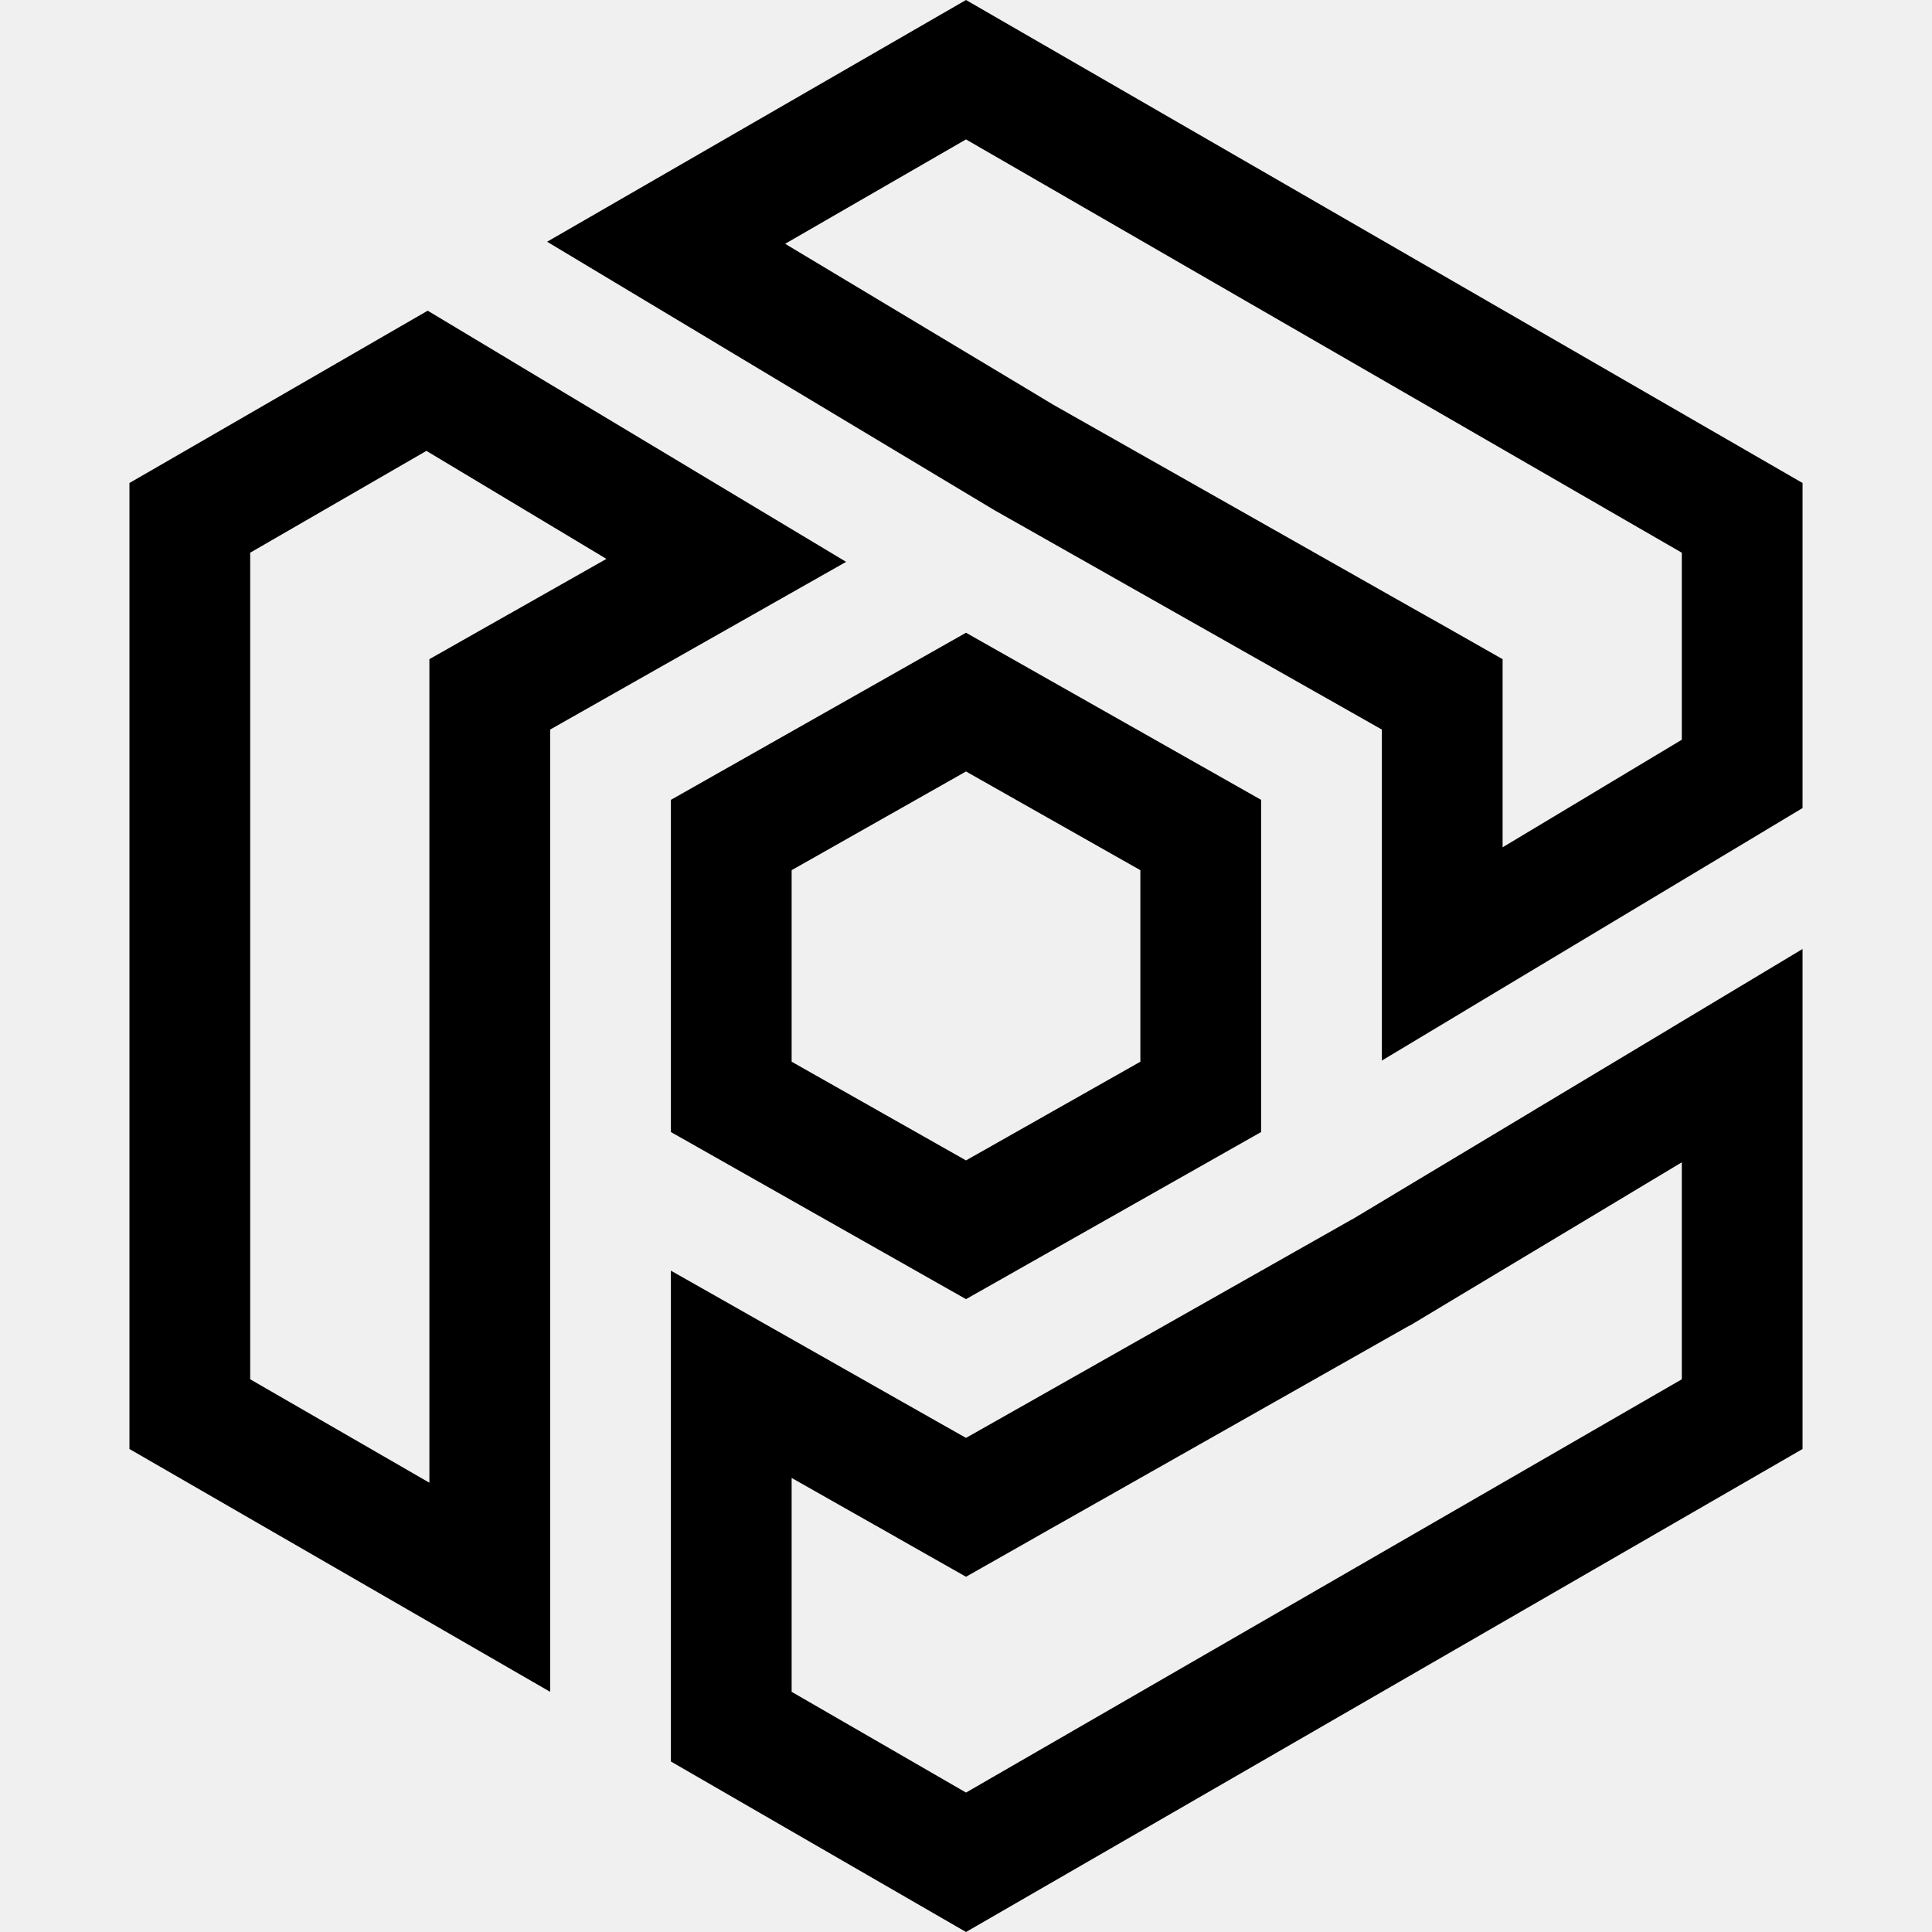
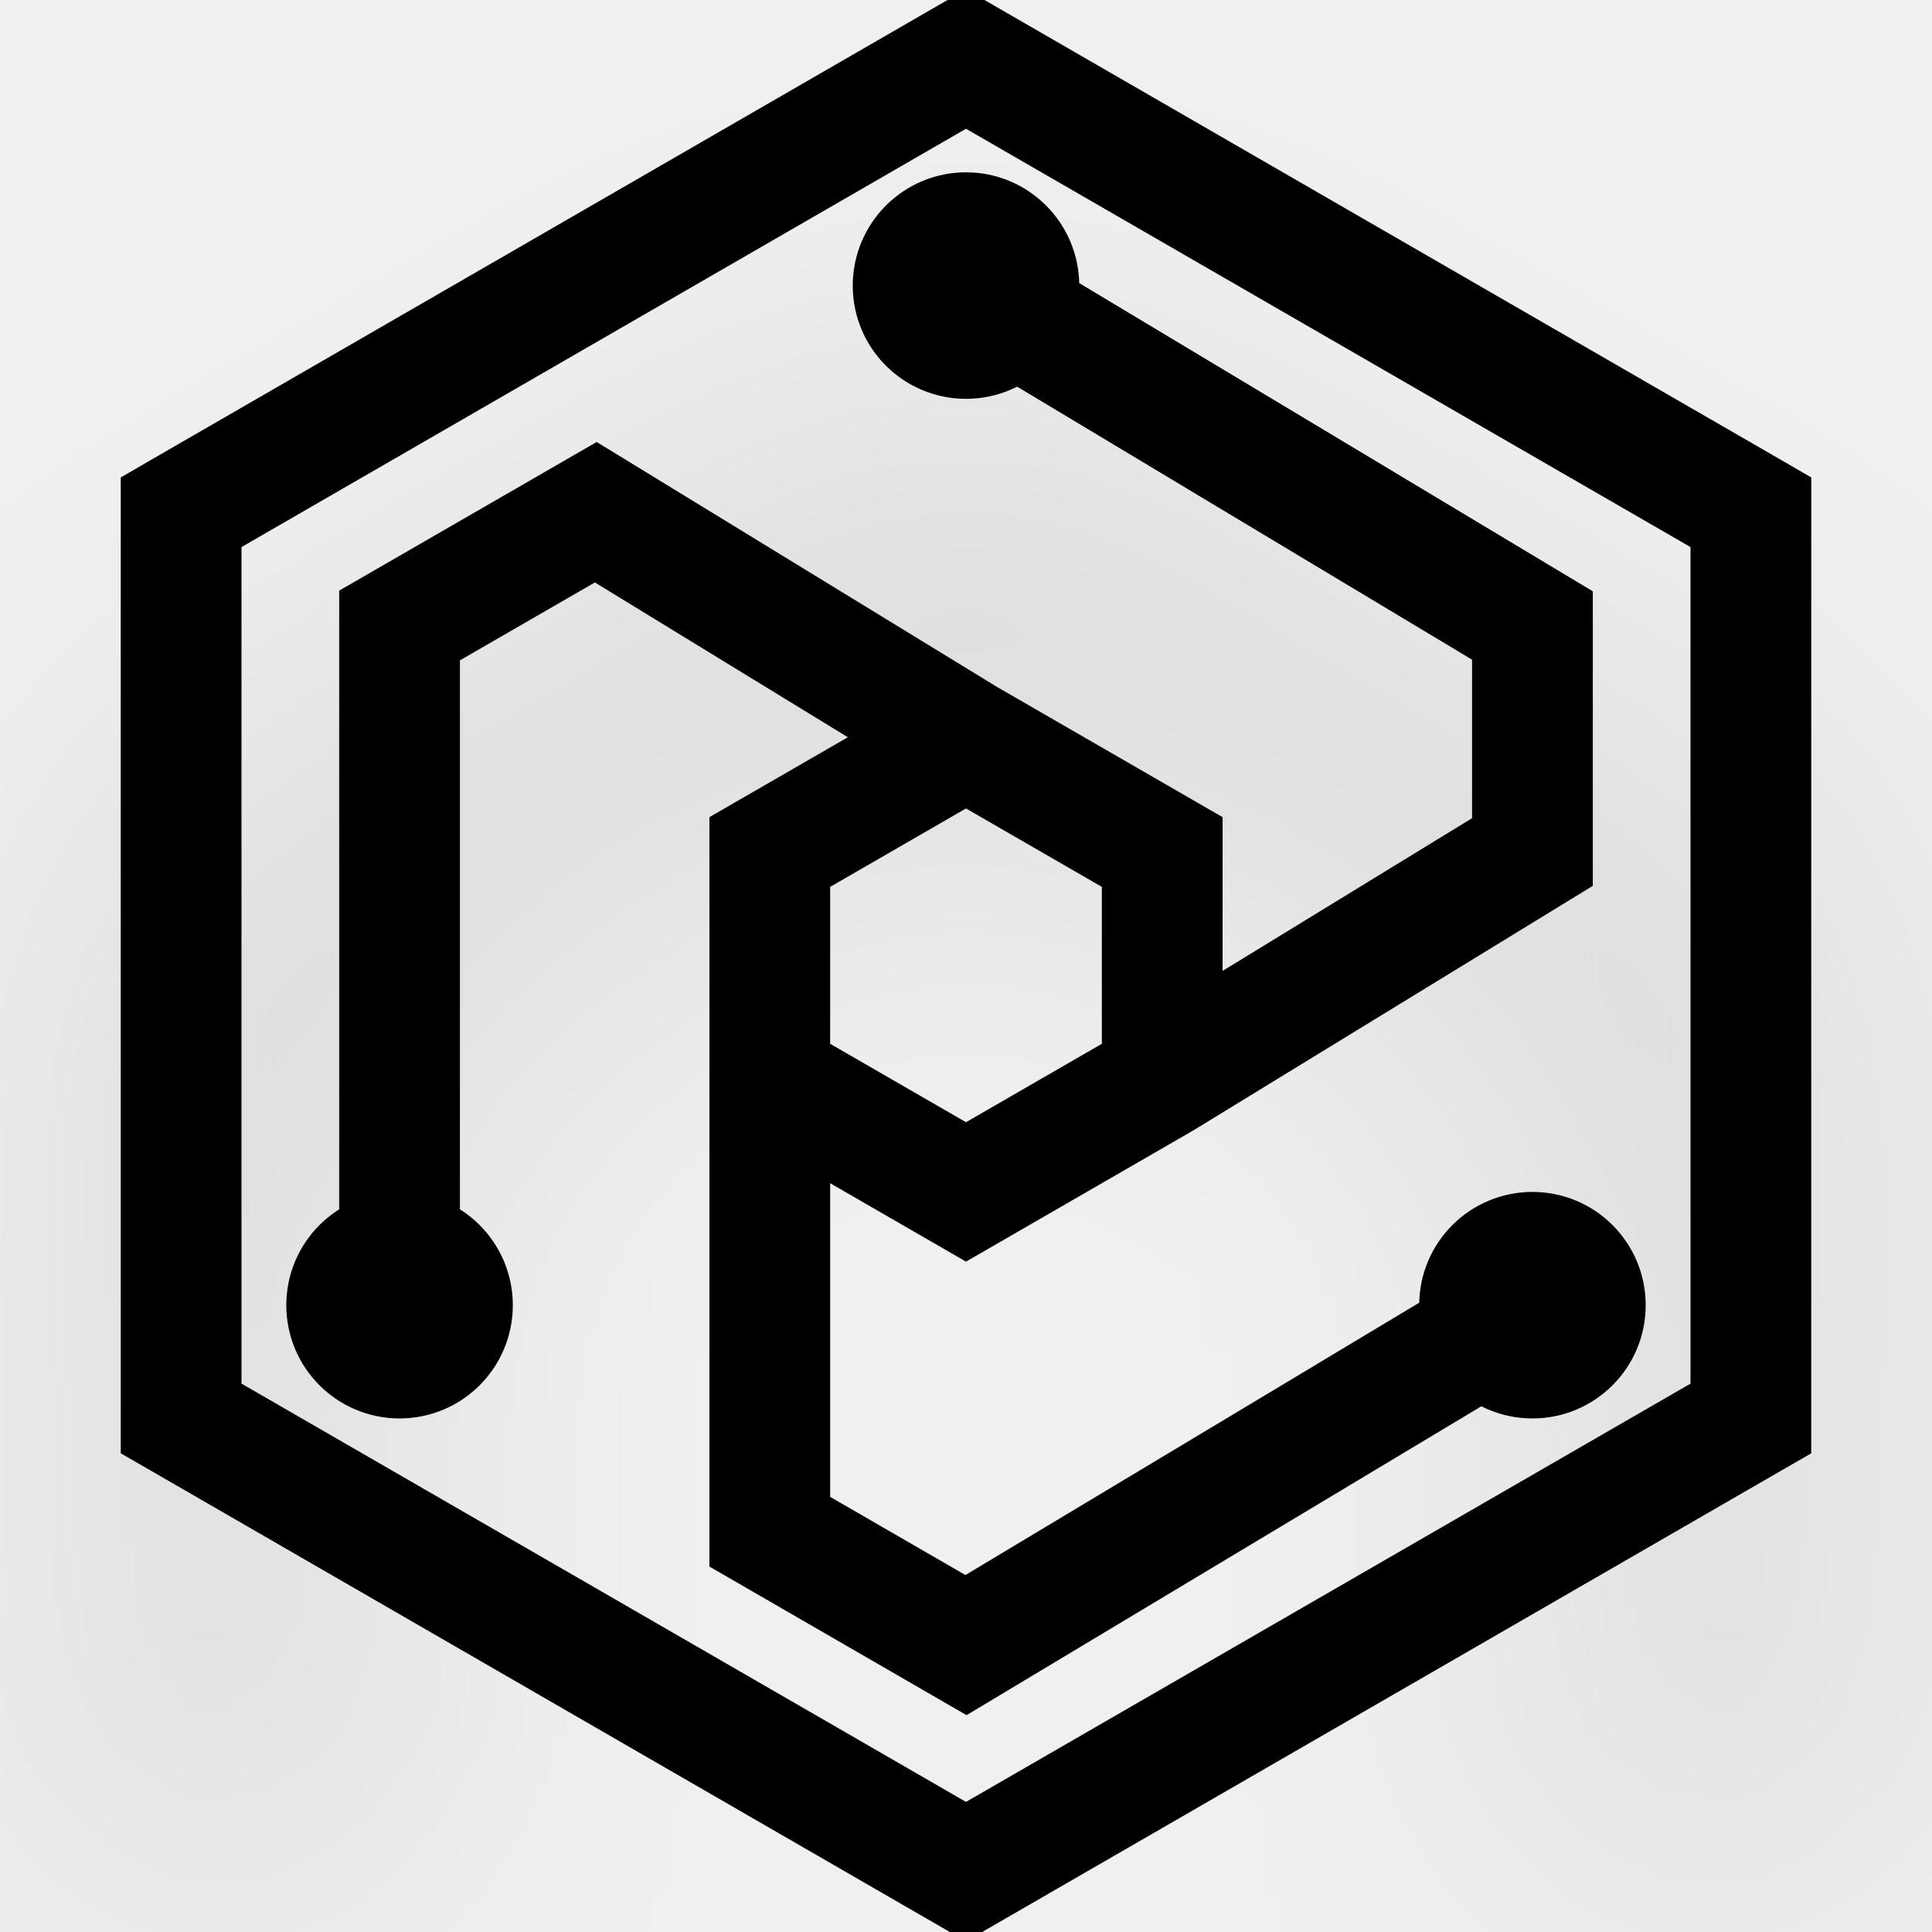
<svg xmlns="http://www.w3.org/2000/svg" width="16" height="16" viewBox="0 0 16 16" fill="none">
-   <mask id="path-1-inside-1_726_22" fill="white">
-     <path d="M14.928 12L8 16L5.556 14.588V10.523L7.754 11.769L8 11.908L8.246 11.769L11.19 10.102L11.202 10.096L14.928 7.859V12ZM7.007 4.653L4.81 5.898L4.556 6.042V14.011L1.072 12V4L3.542 2.573L7.007 4.653ZM10.444 6.624V9.375L8 10.759L5.556 9.375V6.624L8 5.24L10.444 6.624ZM14.928 4V6.692L11.444 8.783V6.042L11.19 5.898L8.246 4.231H8.245L4.531 2.002L8 0L14.928 4Z" />
-   </mask>
-   <path d="M14.928 12L15.428 12.866L15.928 12.577V12H14.928ZM8 16L7.5 16.866L8 17.155L8.5 16.866L8 16ZM5.556 14.588H4.556V15.165L5.055 15.454L5.556 14.588ZM5.556 10.523L6.049 9.653L4.556 8.808V10.523H5.556ZM7.754 11.769L8.247 10.899L8.247 10.898L7.754 11.769ZM8 11.908L7.506 12.778L8 13.058L8.494 12.778L8 11.908ZM8.246 11.769L7.753 10.898L7.753 10.899L8.246 11.769ZM11.19 10.102L10.743 9.207L10.72 9.219L10.698 9.231L11.19 10.102ZM11.202 10.096L11.649 10.99L11.684 10.973L11.717 10.953L11.202 10.096ZM14.928 7.859H15.928V6.093L14.413 7.002L14.928 7.859ZM7.007 4.653L7.5 5.523L8.991 4.678L7.522 3.796L7.007 4.653ZM4.81 5.898L5.302 6.769L5.303 6.768L4.81 5.898ZM4.556 6.042L4.064 5.171L3.556 5.459V6.042H4.556ZM4.556 14.011L4.056 14.877L5.556 15.743V14.011H4.556ZM1.072 12H0.072V12.577L0.572 12.866L1.072 12ZM1.072 4L0.572 3.134L0.072 3.423V4H1.072ZM3.542 2.573L4.057 1.716L3.552 1.413L3.042 1.707L3.542 2.573ZM10.444 6.624H11.444V6.041L10.937 5.754L10.444 6.624ZM10.444 9.375L10.937 10.245L11.444 9.958V9.375H10.444ZM8 10.759L7.507 11.629L8 11.908L8.493 11.629L8 10.759ZM5.556 9.375H4.556V9.958L5.063 10.245L5.556 9.375ZM5.556 6.624L5.063 5.754L4.556 6.041V6.624H5.556ZM8 5.24L8.493 4.37L8 4.091L7.507 4.37L8 5.24ZM14.928 4H15.928V3.423L15.428 3.134L14.928 4ZM14.928 6.692L15.442 7.55L15.928 7.258V6.692H14.928ZM11.444 8.783H10.444V10.55L11.959 9.641L11.444 8.783ZM11.444 6.042H12.444V5.459L11.937 5.171L11.444 6.042ZM11.19 5.898L10.698 6.769L10.698 6.769L11.19 5.898ZM8.246 4.231L8.739 3.361L8.51 3.231H8.246V4.231ZM8.245 4.231L7.73 5.089L7.968 5.231H8.245V4.231ZM4.531 2.002L4.031 1.136L2.56 1.985L4.017 2.859L4.531 2.002ZM8 0L8.5 -0.866L8 -1.155L7.5 -0.866L8 0ZM14.928 12L14.428 11.134L7.5 15.134L8 16L8.5 16.866L15.428 12.866L14.928 12ZM8 16L8.5 15.134L6.056 13.722L5.556 14.588L5.055 15.454L7.5 16.866L8 16ZM5.556 14.588H6.556V10.523H5.556H4.556V14.588H5.556ZM5.556 10.523L5.063 11.394L7.261 12.639L7.754 11.769L8.247 10.898L6.049 9.653L5.556 10.523ZM7.754 11.769L7.26 12.638L7.506 12.778L8 11.908L8.494 11.039L8.247 10.899L7.754 11.769ZM8 11.908L8.494 12.778L8.74 12.638L8.246 11.769L7.753 10.899L7.506 11.039L8 11.908ZM8.246 11.769L8.739 12.639L11.683 10.972L11.19 10.102L10.698 9.231L7.753 10.898L8.246 11.769ZM11.19 10.102L11.638 10.996L11.649 10.99L11.202 10.096L10.755 9.201L10.743 9.207L11.19 10.102ZM11.202 10.096L11.717 10.953L15.442 8.717L14.928 7.859L14.413 7.002L10.688 9.238L11.202 10.096ZM14.928 7.859H13.928V12H14.928H15.928V7.859H14.928ZM7.007 4.653L6.514 3.783L4.317 5.028L4.81 5.898L5.303 6.768L7.5 5.523L7.007 4.653ZM4.81 5.898L4.317 5.028L4.064 5.171L4.556 6.042L5.048 6.912L5.302 6.769L4.81 5.898ZM4.556 6.042H3.556V14.011H4.556H5.556V6.042H4.556ZM4.556 14.011L5.056 13.145L1.572 11.134L1.072 12L0.572 12.866L4.056 14.877L4.556 14.011ZM1.072 12H2.072V4H1.072H0.072V12H1.072ZM1.072 4L1.572 4.866L4.042 3.439L3.542 2.573L3.042 1.707L0.572 3.134L1.072 4ZM3.542 2.573L3.027 3.431L6.492 5.511L7.007 4.653L7.522 3.796L4.057 1.716L3.542 2.573ZM10.444 6.624H9.444V9.375H10.444H11.444V6.624H10.444ZM10.444 9.375L9.952 8.505L7.507 9.889L8 10.759L8.493 11.629L10.937 10.245L10.444 9.375ZM8 10.759L8.493 9.889L6.048 8.505L5.556 9.375L5.063 10.245L7.507 11.629L8 10.759ZM5.556 9.375H6.556V6.624H5.556H4.556V9.375H5.556ZM5.556 6.624L6.048 7.494L8.493 6.11L8 5.24L7.507 4.37L5.063 5.754L5.556 6.624ZM8 5.24L7.507 6.11L9.952 7.494L10.444 6.624L10.937 5.754L8.493 4.37L8 5.24ZM14.928 4H13.928V6.692H14.928H15.928V4H14.928ZM14.928 6.692L14.413 5.835L10.93 7.926L11.444 8.783L11.959 9.641L15.442 7.55L14.928 6.692ZM11.444 8.783H12.444V6.042H11.444H10.444V8.783H11.444ZM11.444 6.042L11.937 5.171L11.683 5.028L11.19 5.898L10.698 6.769L10.952 6.912L11.444 6.042ZM11.19 5.898L11.683 5.028L8.739 3.361L8.246 4.231L7.753 5.102L10.698 6.769L11.19 5.898ZM8.246 4.231V3.231H8.245V4.231V5.231H8.246V4.231ZM8.245 4.231L8.76 3.374L5.046 1.145L4.531 2.002L4.017 2.859L7.73 5.089L8.245 4.231ZM4.531 2.002L5.031 2.868L8.5 0.866L8 0L7.5 -0.866L4.031 1.136L4.531 2.002ZM8 0L7.5 0.866L14.428 4.866L14.928 4L15.428 3.134L8.5 -0.866L8 0Z" fill="black" mask="url(#path-1-inside-1_726_22)" />
+   <g clip-path="url(#clip0_726_5)">
+     <g filter="url(#filter0_d_726_5)">
+       <path d="M14.5 4.242H15V3.954L14.75 3.809L14.5 4.242ZM14.5 11.747L14.75 12.18L15 12.036V11.747H14.5ZM8 15.5L7.75 15.933L8 16.077L8.25 15.933L8 15.5ZM1.5 11.747H1V12.036L1.25 12.18L1.5 11.747ZM1.5 4.242L1.25 3.809L1 3.954V4.242H1.5ZM8 0.489L8.25 0.056L8 -0.088L7.75 0.056L8 0.489ZM14.5 4.242H14V11.747H14.5H15V4.242H14.5ZM14.5 11.747L14.25 11.314L7.75 15.067L8 15.5L8.25 15.933L14.75 12.18L14.5 11.747ZM8 15.5L8.25 15.067L1.75 11.314L1.5 11.747L1.25 12.18L7.75 15.933L8 15.5ZM1.5 11.747H2V4.242H1.5H1V11.747H1.5ZM1.5 4.242L1.75 4.675L8.25 0.922L8 0.489L7.75 0.056L1.25 3.809L1.5 4.242ZM8 0.489L7.75 0.922L14.25 4.675L14.5 4.242L14.75 3.809L8.25 0.056L8 0.489Z" fill="black" />
+     </g>
+     <path d="M8 6.118L9.625 7.056V8.933M8 6.118L6.375 7.056V8.933M8 6.118L4.934 4.242L3.309 5.18V10.809M8 2.365L12.691 5.18V7.056L9.625 8.933L8 9.871L6.375 8.933M6.375 8.933V12.685L8 13.624L12.691 10.809" stroke="black" />
+     <path d="M8 1.927C8.242 1.927 8.438 2.124 8.438 2.366C8.438 2.607 8.242 2.803 8 2.803C7.758 2.803 7.562 2.607 7.562 2.366C7.562 2.124 7.758 1.927 8 1.927Z" fill="black" stroke="black" />
+     <path d="M3.309 10.371C3.551 10.371 3.747 10.567 3.747 10.809C3.747 11.051 3.551 11.247 3.309 11.247C3.067 11.247 2.871 11.051 2.871 10.809C2.871 10.567 3.067 10.371 3.309 10.371Z" fill="black" stroke="black" />
+     <path d="M12.691 10.371C12.933 10.371 13.129 10.567 13.129 10.809C13.129 11.051 12.933 11.247 12.691 11.247C12.449 11.247 12.253 11.051 12.253 10.809C12.253 10.567 12.449 10.371 12.691 10.371Z" fill="black" stroke="black" />
+   </g>
+   <defs>
+     <filter id="filter0_d_726_5" x="-3" y="-0.088" width="22" height="24.166" filterUnits="userSpaceOnUse" color-interpolation-filters="sRGB">
+       <feFlood flood-opacity="0" result="BackgroundImageFix" />
+       <feColorMatrix in="SourceAlpha" type="matrix" values="0 0 0 0 0 0 0 0 0 0 0 0 0 0 0 0 0 0 127 0" result="hardAlpha" />
+       <feOffset dy="4" />
+       <feGaussianBlur stdDeviation="2" />
+       <feComposite in2="hardAlpha" operator="out" />
+       <feColorMatrix type="matrix" values="0 0 0 0 0 0 0 0 0 0 0 0 0 0 0 0 0 0 0.25 0" />
+       <feBlend mode="normal" in2="BackgroundImageFix" result="effect1_dropShadow_726_5" />
+       <feBlend mode="normal" in="SourceGraphic" in2="effect1_dropShadow_726_5" result="shape" />
+     </filter>
+     <clipPath id="clip0_726_5">
+       <rect width="16" height="16" fill="white" />
+     </clipPath>
+   </defs>
</svg>
